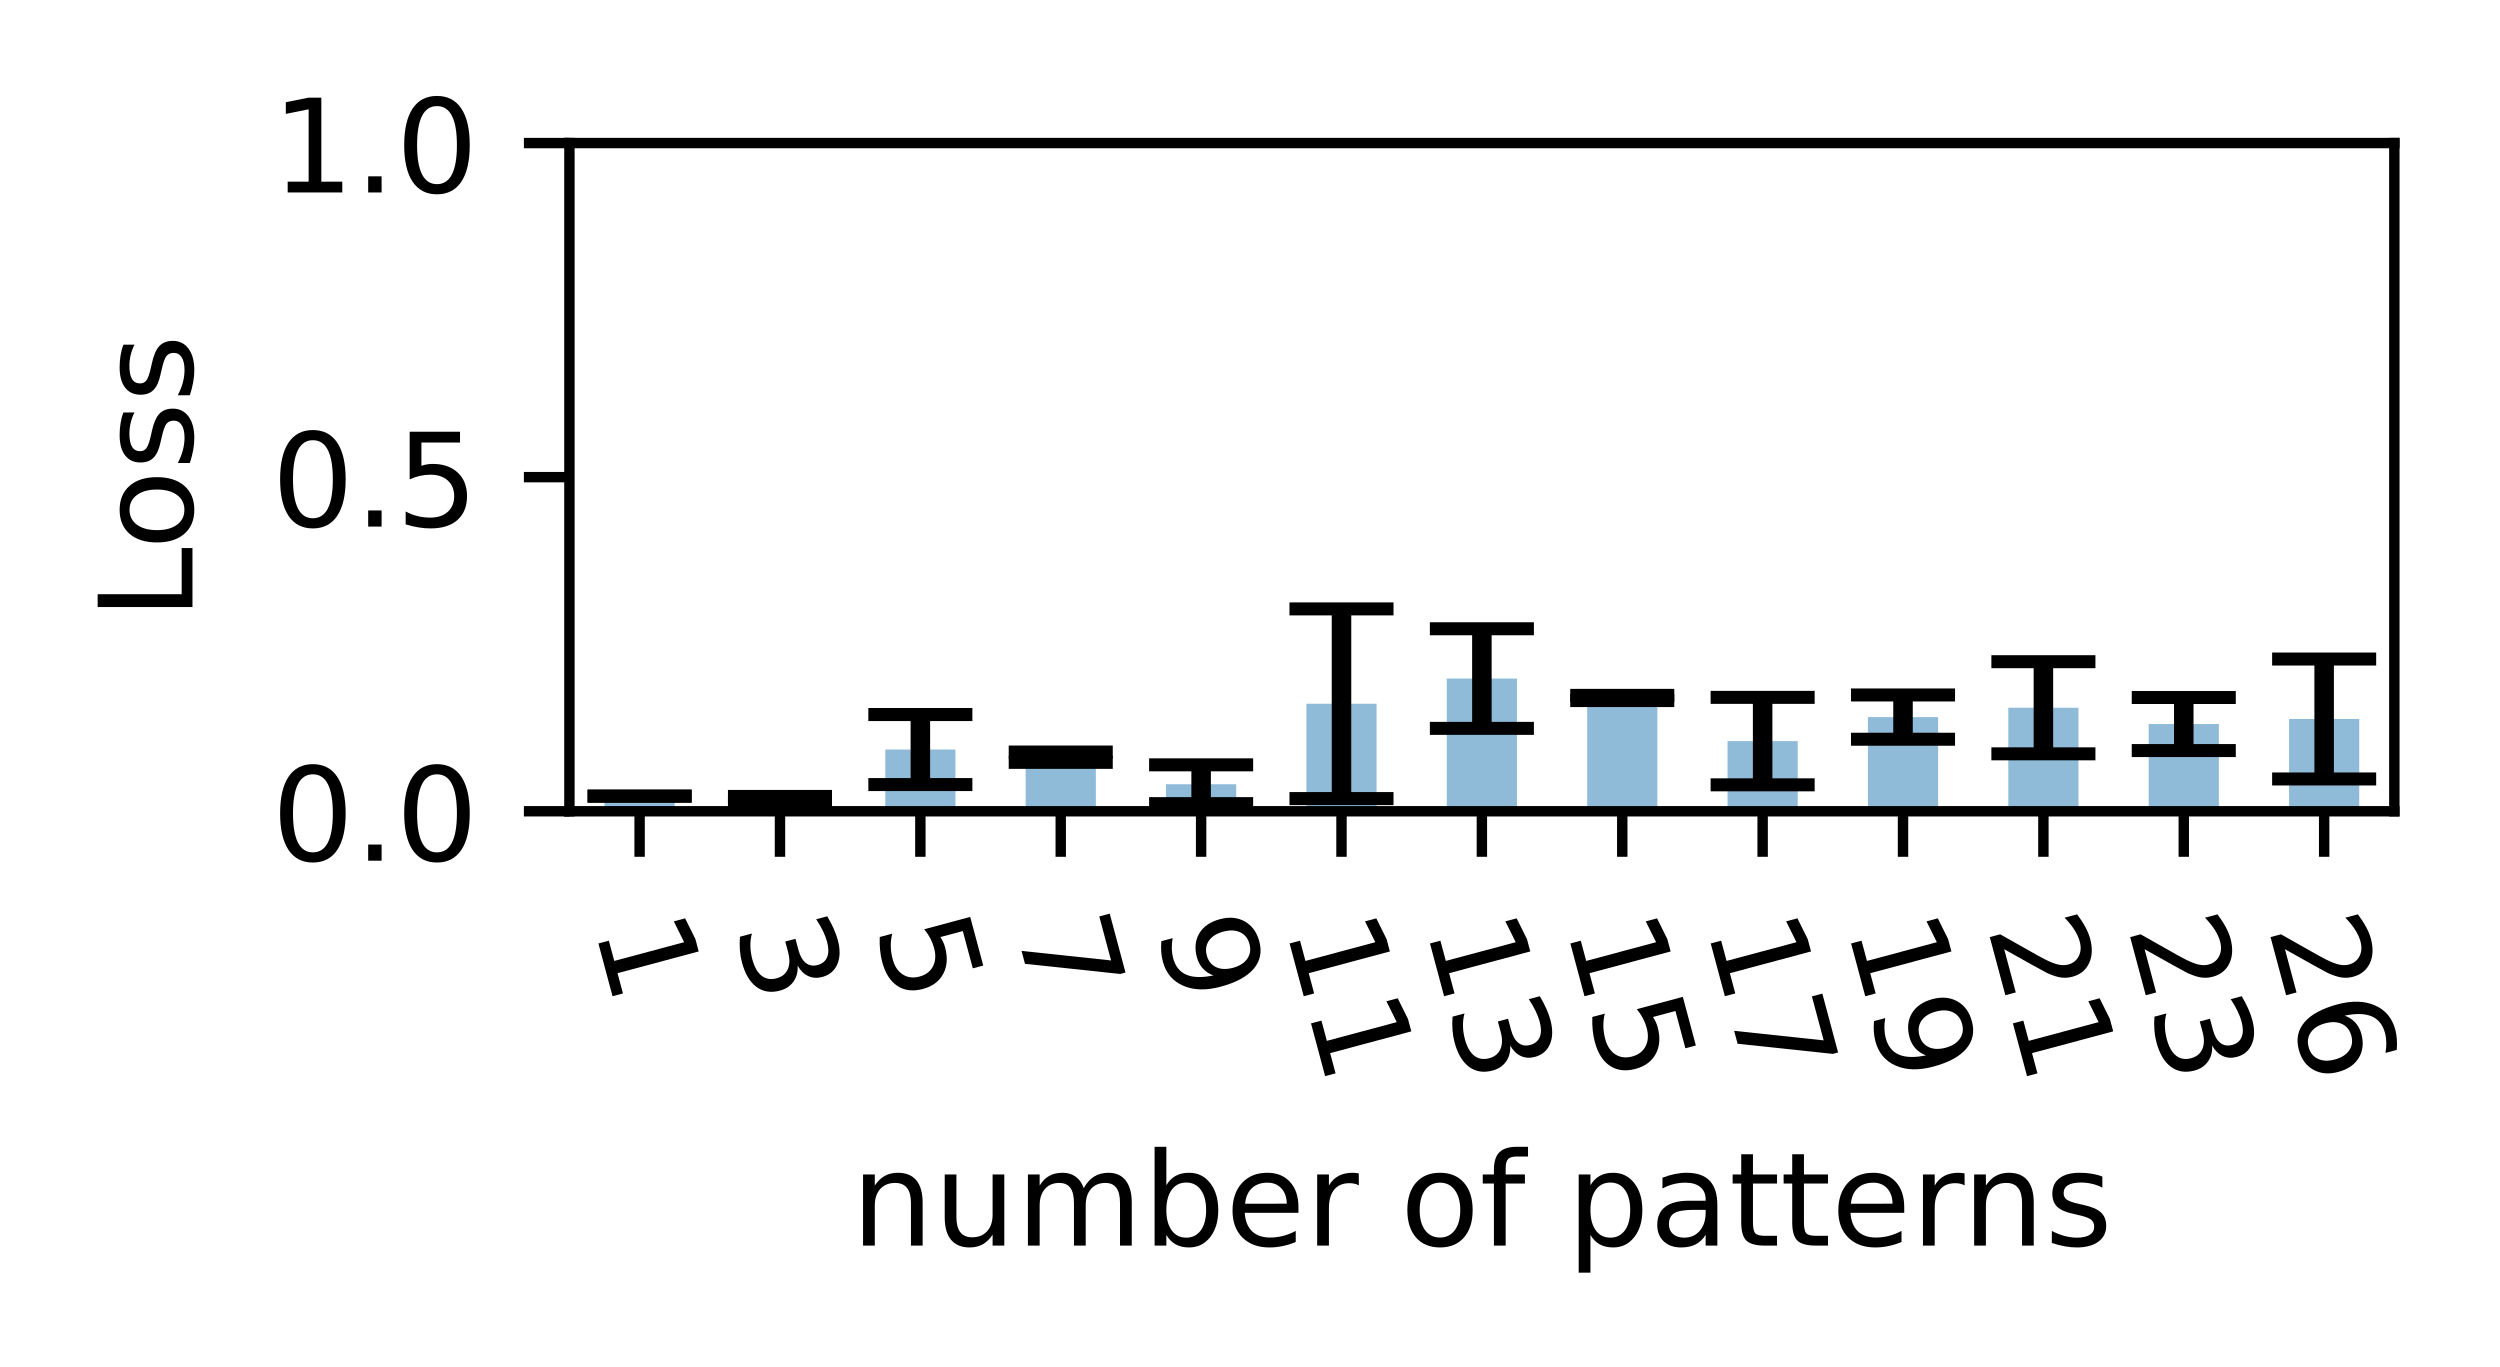
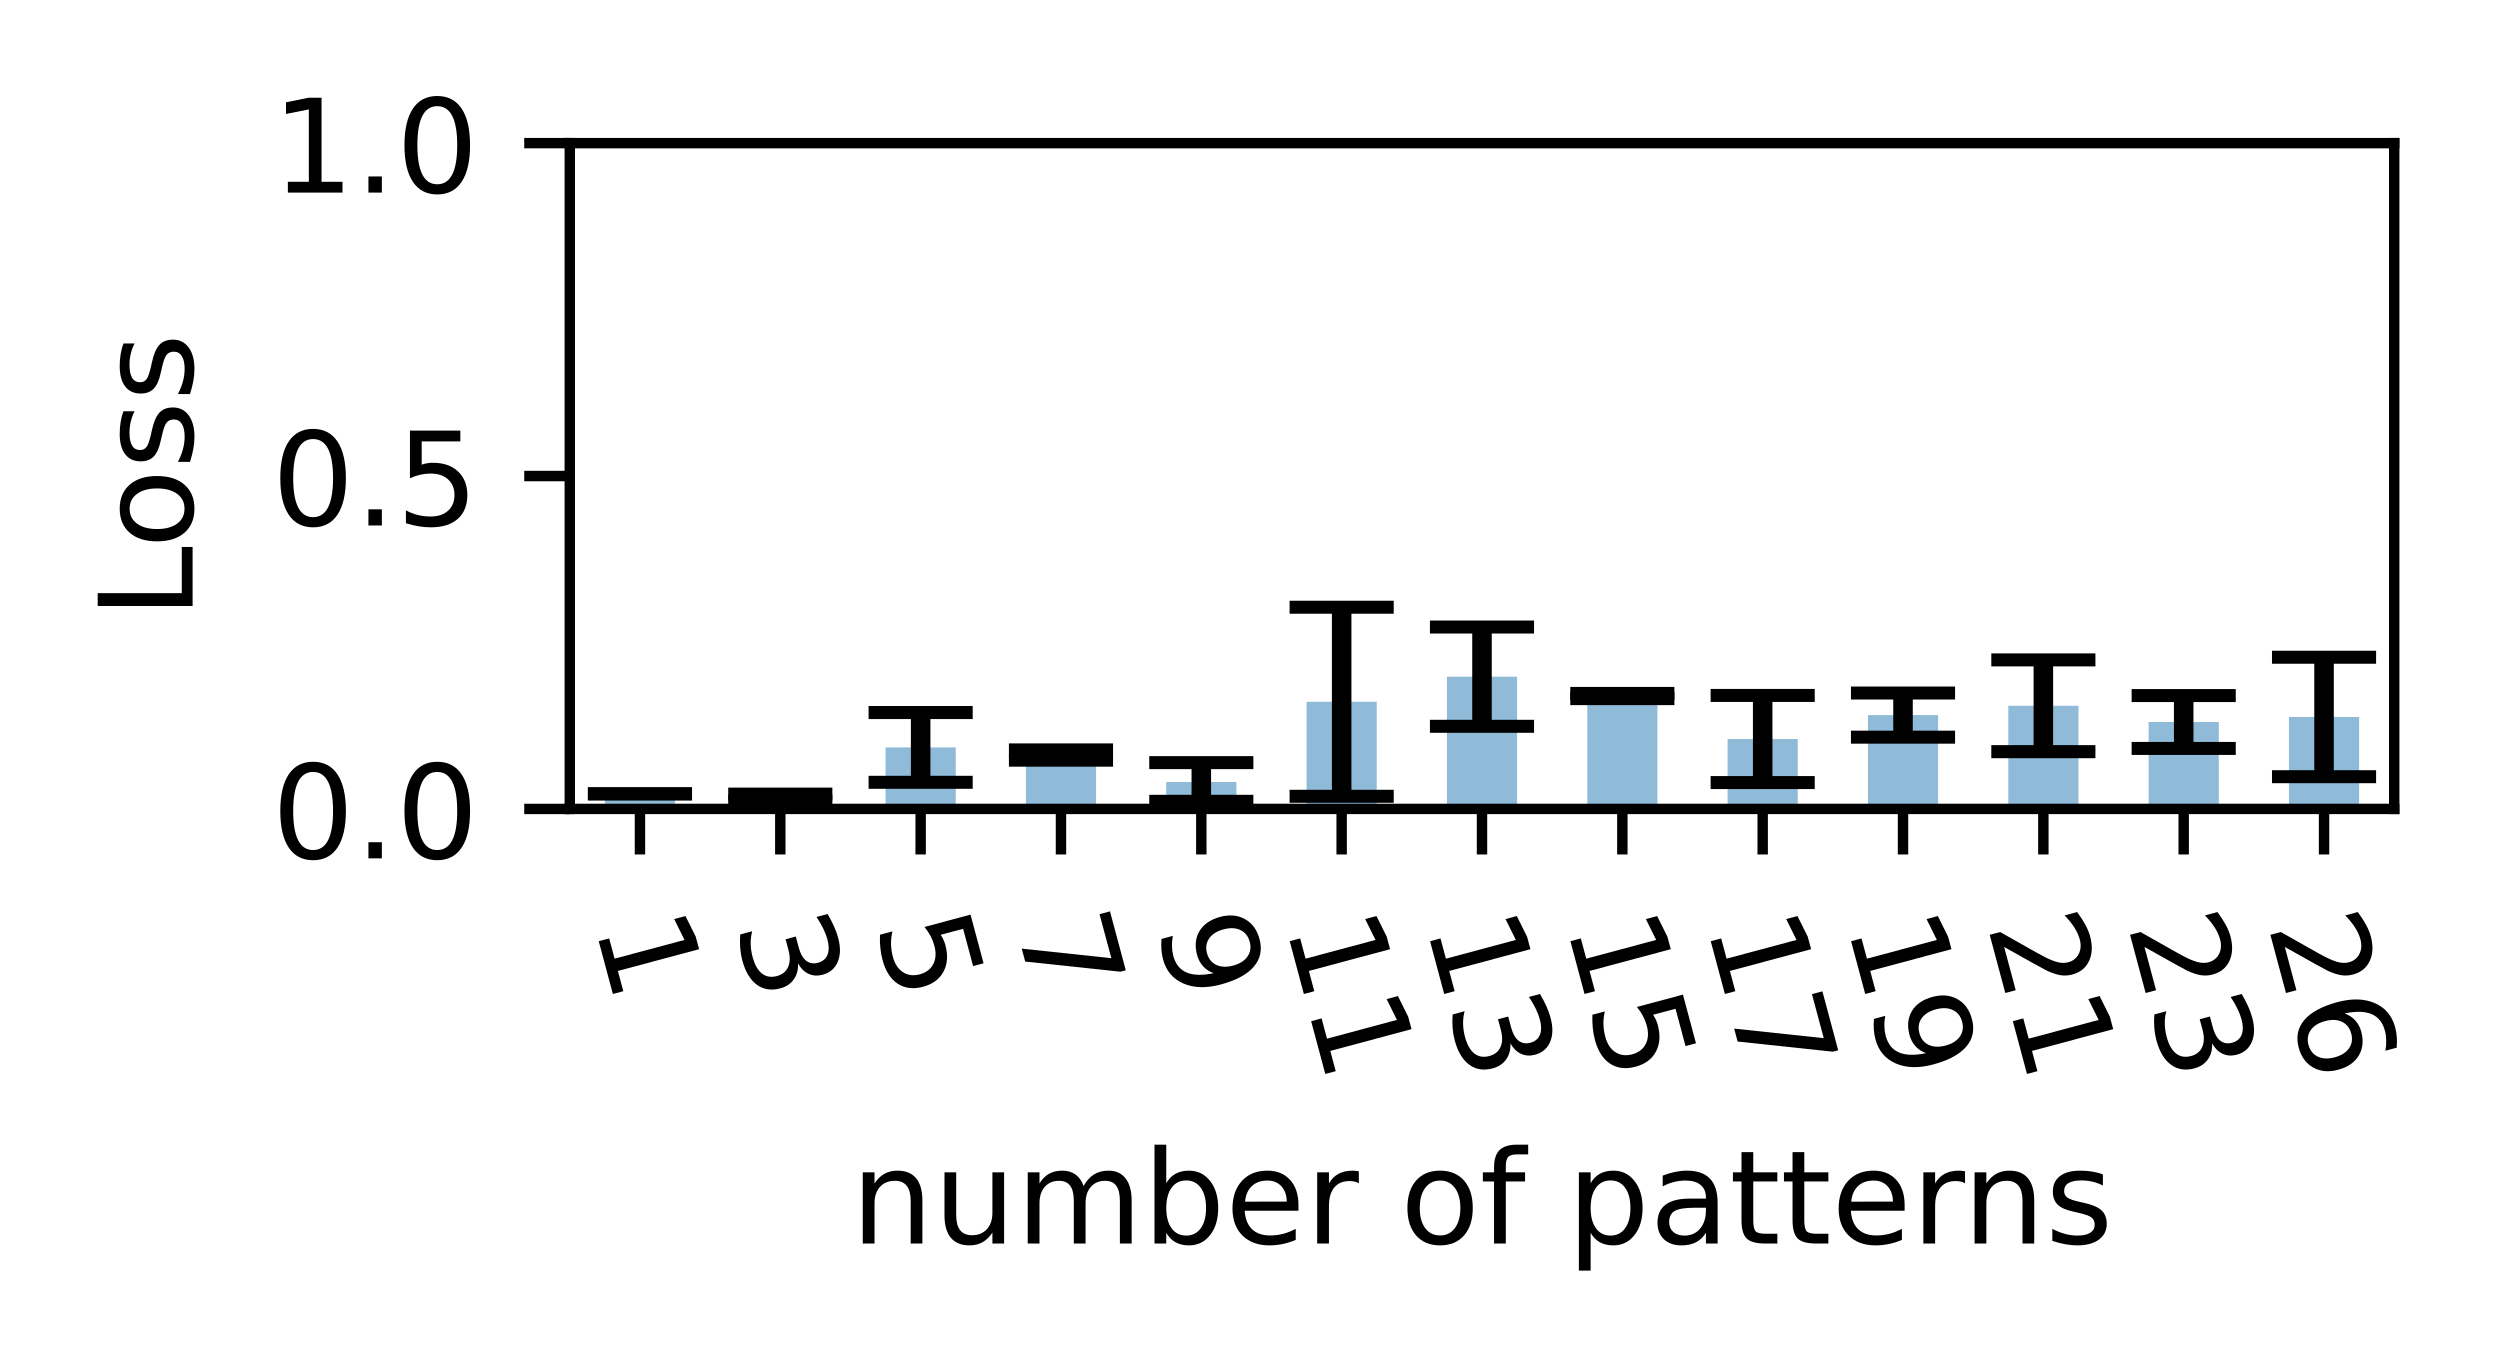
- <svg xmlns="http://www.w3.org/2000/svg" xmlns:xlink="http://www.w3.org/1999/xlink" width="192.22pt" height="105.052pt" viewBox="0 0 192.22 105.052" version="1.1">
+ <svg xmlns="http://www.w3.org/2000/svg" xmlns:xlink="http://www.w3.org/1999/xlink" width="192.094pt" height="104.83pt" viewBox="0 0 192.094 104.83" version="1.1">
  <defs>
    <style type="text/css">*{stroke-linejoin: round; stroke-linecap: butt}</style>
  </defs>
  <g id="figure_1">
    <g id="patch_1">
-       <path d="M 0 105.052  L 192.22 105.052  L 192.22 0  L 0 0  L 0 105.052  z " style="fill: none" />
+       <path d="M 0 104.83  L 192.094 104.83  L 192.094 0  L 0 0  L 0 104.83  z " style="fill: none" />
    </g>
    <g id="axes_1">
      <g id="patch_2">
-         <path d="M 43.781 62.377  L 184.096 62.377  L 184.096 10.999  L 43.781 10.999  L 43.781 62.377  z " style="fill: none" />
+         <path d="M 43.781 62.155  L 183.965 62.155  L 183.965 10.999  L 43.781 10.999  L 43.781 62.155  z " style="fill: none" />
      </g>
      <g id="patch_3">
-         <path d="M 46.48 62.377  L 51.876 62.377  L 51.876 61.214  L 46.48 61.214  z " clip-path="url(#p32cb9b7540)" style="fill: #1f77b4; opacity: 0.5" />
+         <path d="M 46.477 62.155  L 51.869 62.155  L 51.869 60.997  L 46.477 60.997  z " clip-path="url(#p1b00865648)" style="fill: #1f77b4; opacity: 0.5" />
      </g>
      <g id="patch_4">
-         <path d="M 57.273 62.377  L 62.67 62.377  L 62.67 61.5  L 57.273 61.5  z " clip-path="url(#p32cb9b7540)" style="fill: #1f77b4; opacity: 0.5" />
+         <path d="M 57.26 62.155  L 62.652 62.155  L 62.652 61.282  L 57.26 61.282  z " clip-path="url(#p1b00865648)" style="fill: #1f77b4; opacity: 0.5" />
      </g>
      <g id="patch_5">
-         <path d="M 68.067 62.377  L 73.463 62.377  L 73.463 57.631  L 68.067 57.631  z " clip-path="url(#p32cb9b7540)" style="fill: #1f77b4; opacity: 0.5" />
+         <path d="M 68.044 62.155  L 73.436 62.155  L 73.436 57.429  L 68.044 57.429  z " clip-path="url(#p1b00865648)" style="fill: #1f77b4; opacity: 0.5" />
      </g>
      <g id="patch_6">
-         <path d="M 78.86 62.377  L 84.257 62.377  L 84.257 58.22  L 78.86 58.22  z " clip-path="url(#p32cb9b7540)" style="fill: #1f77b4; opacity: 0.5" />
+         <path d="M 78.827 62.155  L 84.219 62.155  L 84.219 58.016  L 78.827 58.016  z " clip-path="url(#p1b00865648)" style="fill: #1f77b4; opacity: 0.5" />
      </g>
      <g id="patch_7">
-         <path d="M 89.653 62.377  L 95.05 62.377  L 95.05 60.299  L 89.653 60.299  z " clip-path="url(#p32cb9b7540)" style="fill: #1f77b4; opacity: 0.5" />
+         <path d="M 89.611 62.155  L 95.002 62.155  L 95.002 60.086  L 89.611 60.086  z " clip-path="url(#p1b00865648)" style="fill: #1f77b4; opacity: 0.5" />
      </g>
      <g id="patch_8">
-         <path d="M 100.447 62.377  L 105.844 62.377  L 105.844 54.109  L 100.447 54.109  z " clip-path="url(#p32cb9b7540)" style="fill: #1f77b4; opacity: 0.5" />
+         <path d="M 100.394 62.155  L 105.786 62.155  L 105.786 53.923  L 100.394 53.923  z " clip-path="url(#p1b00865648)" style="fill: #1f77b4; opacity: 0.5" />
      </g>
      <g id="patch_9">
-         <path d="M 111.24 62.377  L 116.637 62.377  L 116.637 52.173  L 111.24 52.173  z " clip-path="url(#p32cb9b7540)" style="fill: #1f77b4; opacity: 0.5" />
+         <path d="M 111.177 62.155  L 116.569 62.155  L 116.569 51.995  L 111.177 51.995  z " clip-path="url(#p1b00865648)" style="fill: #1f77b4; opacity: 0.5" />
      </g>
      <g id="patch_10">
-         <path d="M 122.034 62.377  L 127.431 62.377  L 127.431 53.667  L 122.034 53.667  z " clip-path="url(#p32cb9b7540)" style="fill: #1f77b4; opacity: 0.5" />
+         <path d="M 121.961 62.155  L 127.352 62.155  L 127.352 53.482  L 121.961 53.482  z " clip-path="url(#p1b00865648)" style="fill: #1f77b4; opacity: 0.5" />
      </g>
      <g id="patch_11">
-         <path d="M 132.827 62.377  L 138.224 62.377  L 138.224 56.983  L 132.827 56.983  z " clip-path="url(#p32cb9b7540)" style="fill: #1f77b4; opacity: 0.5" />
+         <path d="M 132.744 62.155  L 138.136 62.155  L 138.136 56.785  L 132.744 56.785  z " clip-path="url(#p1b00865648)" style="fill: #1f77b4; opacity: 0.5" />
      </g>
      <g id="patch_12">
-         <path d="M 143.621 62.377  L 149.017 62.377  L 149.017 55.138  L 143.621 55.138  z " clip-path="url(#p32cb9b7540)" style="fill: #1f77b4; opacity: 0.5" />
+         <path d="M 143.528 62.155  L 148.919 62.155  L 148.919 54.947  L 143.528 54.947  z " clip-path="url(#p1b00865648)" style="fill: #1f77b4; opacity: 0.5" />
      </g>
      <g id="patch_13">
-         <path d="M 154.414 62.377  L 159.811 62.377  L 159.811 54.418  L 154.414 54.418  z " clip-path="url(#p32cb9b7540)" style="fill: #1f77b4; opacity: 0.5" />
+         <path d="M 154.311 62.155  L 159.703 62.155  L 159.703 54.231  L 154.311 54.231  z " clip-path="url(#p1b00865648)" style="fill: #1f77b4; opacity: 0.5" />
      </g>
      <g id="patch_14">
-         <path d="M 165.208 62.377  L 170.604 62.377  L 170.604 55.67  L 165.208 55.67  z " clip-path="url(#p32cb9b7540)" style="fill: #1f77b4; opacity: 0.5" />
+         <path d="M 165.094 62.155  L 170.486 62.155  L 170.486 55.477  L 165.094 55.477  z " clip-path="url(#p1b00865648)" style="fill: #1f77b4; opacity: 0.5" />
      </g>
      <g id="patch_15">
-         <path d="M 176.001 62.377  L 181.398 62.377  L 181.398 55.281  L 176.001 55.281  z " clip-path="url(#p32cb9b7540)" style="fill: #1f77b4; opacity: 0.5" />
+         <path d="M 175.878 62.155  L 181.269 62.155  L 181.269 55.089  L 175.878 55.089  z " clip-path="url(#p1b00865648)" style="fill: #1f77b4; opacity: 0.5" />
      </g>
      <g id="matplotlib.axis_1">
        <g id="xtick_1">
          <g id="line2d_1">
            <defs>
-               <path id="m247c81ebcf" d="M 0 0  L 0 3.5  " style="stroke: #000000; stroke-width: 0.8" />
+               <path id="m63487a0265" d="M 0 0  L 0 3.5  " style="stroke: #000000; stroke-width: 0.8" />
            </defs>
            <g>
-               <use xlink:href="#m247c81ebcf" x="49.178" y="62.377" style="stroke: #000000; stroke-width: 0.8" />
+               <use xlink:href="#m63487a0265" x="49.173" y="62.155" style="stroke: #000000; stroke-width: 0.8" />
            </g>
          </g>
          <g id="text_1">
-             <g transform="translate(45.68926 71.34379) rotate(-285) scale(0.1 -0.1)">
+             <g transform="translate(45.68422 71.12184) rotate(-285) scale(0.1 -0.1)">
              <defs>
                <path id="DejaVuSans-31" d="M 794 531  L 1825 531  L 1825 4091  L 703 3866  L 703 4441  L 1819 4666  L 2450 4666  L 2450 531  L 3481 531  L 3481 0  L 794 0  L 794 531  z " transform="scale(0.015625)" />
              </defs>
              <use xlink:href="#DejaVuSans-31" />
            </g>
          </g>
        </g>
        <g id="xtick_2">
          <g id="line2d_2">
            <g>
-               <use xlink:href="#m247c81ebcf" x="59.971" y="62.377" style="stroke: #000000; stroke-width: 0.8" />
+               <use xlink:href="#m63487a0265" x="59.956" y="62.155" style="stroke: #000000; stroke-width: 0.8" />
            </g>
          </g>
          <g id="text_2">
-             <g transform="translate(56.48272 71.34379) rotate(-285) scale(0.1 -0.1)">
+             <g transform="translate(56.46761 71.12184) rotate(-285) scale(0.1 -0.1)">
              <defs>
                <path id="DejaVuSans-33" d="M 2597 2516  Q 3050 2419 3304 2112  Q 3559 1806 3559 1356  Q 3559 666 3084 287  Q 2609 -91 1734 -91  Q 1441 -91 1130 -33  Q 819 25 488 141  L 488 750  Q 750 597 1062 519  Q 1375 441 1716 441  Q 2309 441 2620 675  Q 2931 909 2931 1356  Q 2931 1769 2642 2001  Q 2353 2234 1838 2234  L 1294 2234  L 1294 2753  L 1863 2753  Q 2328 2753 2575 2939  Q 2822 3125 2822 3475  Q 2822 3834 2567 4026  Q 2313 4219 1838 4219  Q 1578 4219 1281 4162  Q 984 4106 628 3988  L 628 4550  Q 988 4650 1302 4700  Q 1616 4750 1894 4750  Q 2613 4750 3031 4423  Q 3450 4097 3450 3541  Q 3450 3153 3228 2886  Q 3006 2619 2597 2516  z " transform="scale(0.015625)" />
              </defs>
              <use xlink:href="#DejaVuSans-33" />
            </g>
          </g>
        </g>
        <g id="xtick_3">
          <g id="line2d_3">
            <g>
-               <use xlink:href="#m247c81ebcf" x="70.765" y="62.377" style="stroke: #000000; stroke-width: 0.8" />
+               <use xlink:href="#m63487a0265" x="70.74" y="62.155" style="stroke: #000000; stroke-width: 0.8" />
            </g>
          </g>
          <g id="text_3">
-             <g transform="translate(67.27618 71.34379) rotate(-285) scale(0.1 -0.1)">
+             <g transform="translate(67.25099 71.12184) rotate(-285) scale(0.1 -0.1)">
              <defs>
                <path id="DejaVuSans-35" d="M 691 4666  L 3169 4666  L 3169 4134  L 1269 4134  L 1269 2991  Q 1406 3038 1543 3061  Q 1681 3084 1819 3084  Q 2600 3084 3056 2656  Q 3513 2228 3513 1497  Q 3513 744 3044 326  Q 2575 -91 1722 -91  Q 1428 -91 1123 -41  Q 819 9 494 109  L 494 744  Q 775 591 1075 516  Q 1375 441 1709 441  Q 2250 441 2565 725  Q 2881 1009 2881 1497  Q 2881 1984 2565 2268  Q 2250 2553 1709 2553  Q 1456 2553 1204 2497  Q 953 2441 691 2322  L 691 4666  z " transform="scale(0.015625)" />
              </defs>
              <use xlink:href="#DejaVuSans-35" />
            </g>
          </g>
        </g>
        <g id="xtick_4">
          <g id="line2d_4">
            <g>
-               <use xlink:href="#m247c81ebcf" x="81.558" y="62.377" style="stroke: #000000; stroke-width: 0.8" />
+               <use xlink:href="#m63487a0265" x="81.523" y="62.155" style="stroke: #000000; stroke-width: 0.8" />
            </g>
          </g>
          <g id="text_4">
-             <g transform="translate(78.06964 71.34379) rotate(-285) scale(0.1 -0.1)">
+             <g transform="translate(78.03438 71.12184) rotate(-285) scale(0.1 -0.1)">
              <defs>
                <path id="DejaVuSans-37" d="M 525 4666  L 3525 4666  L 3525 4397  L 1831 0  L 1172 0  L 2766 4134  L 525 4134  L 525 4666  z " transform="scale(0.015625)" />
              </defs>
              <use xlink:href="#DejaVuSans-37" />
            </g>
          </g>
        </g>
        <g id="xtick_5">
          <g id="line2d_5">
            <g>
-               <use xlink:href="#m247c81ebcf" x="92.352" y="62.377" style="stroke: #000000; stroke-width: 0.8" />
+               <use xlink:href="#m63487a0265" x="92.306" y="62.155" style="stroke: #000000; stroke-width: 0.8" />
            </g>
          </g>
          <g id="text_5">
-             <g transform="translate(88.86309 71.34379) rotate(-285) scale(0.1 -0.1)">
+             <g transform="translate(88.81776 71.12184) rotate(-285) scale(0.1 -0.1)">
              <defs>
                <path id="DejaVuSans-39" d="M 703 97  L 703 672  Q 941 559 1184 500  Q 1428 441 1663 441  Q 2288 441 2617 861  Q 2947 1281 2994 2138  Q 2813 1869 2534 1725  Q 2256 1581 1919 1581  Q 1219 1581 811 2004  Q 403 2428 403 3163  Q 403 3881 828 4315  Q 1253 4750 1959 4750  Q 2769 4750 3195 4129  Q 3622 3509 3622 2328  Q 3622 1225 3098 567  Q 2575 -91 1691 -91  Q 1453 -91 1209 -44  Q 966 3 703 97  z M 1959 2075  Q 2384 2075 2632 2365  Q 2881 2656 2881 3163  Q 2881 3666 2632 3958  Q 2384 4250 1959 4250  Q 1534 4250 1286 3958  Q 1038 3666 1038 3163  Q 1038 2656 1286 2365  Q 1534 2075 1959 2075  z " transform="scale(0.015625)" />
              </defs>
              <use xlink:href="#DejaVuSans-39" />
            </g>
          </g>
        </g>
        <g id="xtick_6">
          <g id="line2d_6">
            <g>
-               <use xlink:href="#m247c81ebcf" x="103.145" y="62.377" style="stroke: #000000; stroke-width: 0.8" />
+               <use xlink:href="#m63487a0265" x="103.09" y="62.155" style="stroke: #000000; stroke-width: 0.8" />
            </g>
          </g>
          <g id="text_6">
-             <g transform="translate(98.83318 71.34379) rotate(-285) scale(0.1 -0.1)">
+             <g transform="translate(98.77778 71.12184) rotate(-285) scale(0.1 -0.1)">
              <use xlink:href="#DejaVuSans-31" />
              <use xlink:href="#DejaVuSans-31" transform="translate(63.62305 0)" />
            </g>
          </g>
        </g>
        <g id="xtick_7">
          <g id="line2d_7">
            <g>
-               <use xlink:href="#m247c81ebcf" x="113.939" y="62.377" style="stroke: #000000; stroke-width: 0.8" />
+               <use xlink:href="#m63487a0265" x="113.873" y="62.155" style="stroke: #000000; stroke-width: 0.8" />
            </g>
          </g>
          <g id="text_7">
-             <g transform="translate(109.6266 71.34379) rotate(-285) scale(0.1 -0.1)">
+             <g transform="translate(109.5612 71.12184) rotate(-285) scale(0.1 -0.1)">
              <use xlink:href="#DejaVuSans-31" />
              <use xlink:href="#DejaVuSans-33" transform="translate(63.62305 0)" />
            </g>
          </g>
        </g>
        <g id="xtick_8">
          <g id="line2d_8">
            <g>
-               <use xlink:href="#m247c81ebcf" x="124.732" y="62.377" style="stroke: #000000; stroke-width: 0.8" />
+               <use xlink:href="#m63487a0265" x="124.657" y="62.155" style="stroke: #000000; stroke-width: 0.8" />
            </g>
          </g>
          <g id="text_8">
-             <g transform="translate(120.4201 71.34379) rotate(-285) scale(0.1 -0.1)">
+             <g transform="translate(120.3445 71.12184) rotate(-285) scale(0.1 -0.1)">
              <use xlink:href="#DejaVuSans-31" />
              <use xlink:href="#DejaVuSans-35" transform="translate(63.62305 0)" />
            </g>
          </g>
        </g>
        <g id="xtick_9">
          <g id="line2d_9">
            <g>
-               <use xlink:href="#m247c81ebcf" x="135.526" y="62.377" style="stroke: #000000; stroke-width: 0.8" />
+               <use xlink:href="#m63487a0265" x="135.44" y="62.155" style="stroke: #000000; stroke-width: 0.8" />
            </g>
          </g>
          <g id="text_9">
-             <g transform="translate(131.2136 71.34379) rotate(-285) scale(0.1 -0.1)">
+             <g transform="translate(131.1279 71.12184) rotate(-285) scale(0.1 -0.1)">
              <use xlink:href="#DejaVuSans-31" />
              <use xlink:href="#DejaVuSans-37" transform="translate(63.62305 0)" />
            </g>
          </g>
        </g>
        <g id="xtick_10">
          <g id="line2d_10">
            <g>
-               <use xlink:href="#m247c81ebcf" x="146.319" y="62.377" style="stroke: #000000; stroke-width: 0.8" />
+               <use xlink:href="#m63487a0265" x="146.223" y="62.155" style="stroke: #000000; stroke-width: 0.8" />
            </g>
          </g>
          <g id="text_10">
-             <g transform="translate(142.007 71.34379) rotate(-285) scale(0.1 -0.1)">
+             <g transform="translate(141.9113 71.12184) rotate(-285) scale(0.1 -0.1)">
              <use xlink:href="#DejaVuSans-31" />
              <use xlink:href="#DejaVuSans-39" transform="translate(63.62305 0)" />
            </g>
          </g>
        </g>
        <g id="xtick_11">
          <g id="line2d_11">
            <g>
-               <use xlink:href="#m247c81ebcf" x="157.113" y="62.377" style="stroke: #000000; stroke-width: 0.8" />
+               <use xlink:href="#m63487a0265" x="157.007" y="62.155" style="stroke: #000000; stroke-width: 0.8" />
            </g>
          </g>
          <g id="text_11">
-             <g transform="translate(152.8005 71.34379) rotate(-285) scale(0.1 -0.1)">
+             <g transform="translate(152.6947 71.12184) rotate(-285) scale(0.1 -0.1)">
              <defs>
                <path id="DejaVuSans-32" d="M 1228 531  L 3431 531  L 3431 0  L 469 0  L 469 531  Q 828 903 1448 1529  Q 2069 2156 2228 2338  Q 2531 2678 2651 2914  Q 2772 3150 2772 3378  Q 2772 3750 2511 3984  Q 2250 4219 1831 4219  Q 1534 4219 1204 4116  Q 875 4013 500 3803  L 500 4441  Q 881 4594 1212 4672  Q 1544 4750 1819 4750  Q 2544 4750 2975 4387  Q 3406 4025 3406 3419  Q 3406 3131 3298 2873  Q 3191 2616 2906 2266  Q 2828 2175 2409 1742  Q 1991 1309 1228 531  z " transform="scale(0.015625)" />
              </defs>
              <use xlink:href="#DejaVuSans-32" />
              <use xlink:href="#DejaVuSans-31" transform="translate(63.62305 0)" />
            </g>
          </g>
        </g>
        <g id="xtick_12">
          <g id="line2d_12">
            <g>
-               <use xlink:href="#m247c81ebcf" x="167.906" y="62.377" style="stroke: #000000; stroke-width: 0.8" />
+               <use xlink:href="#m63487a0265" x="167.79" y="62.155" style="stroke: #000000; stroke-width: 0.8" />
            </g>
          </g>
          <g id="text_12">
-             <g transform="translate(163.5939 71.34379) rotate(-285) scale(0.1 -0.1)">
+             <g transform="translate(163.4781 71.12184) rotate(-285) scale(0.1 -0.1)">
              <use xlink:href="#DejaVuSans-32" />
              <use xlink:href="#DejaVuSans-33" transform="translate(63.62305 0)" />
            </g>
          </g>
        </g>
        <g id="xtick_13">
          <g id="line2d_13">
            <g>
-               <use xlink:href="#m247c81ebcf" x="178.699" y="62.377" style="stroke: #000000; stroke-width: 0.8" />
+               <use xlink:href="#m63487a0265" x="178.574" y="62.155" style="stroke: #000000; stroke-width: 0.8" />
            </g>
          </g>
          <g id="text_13">
-             <g transform="translate(174.3874 71.34379) rotate(-285) scale(0.1 -0.1)">
+             <g transform="translate(174.2615 71.12184) rotate(-285) scale(0.1 -0.1)">
              <defs>
                <path id="DejaVuSans-36" d="M 2113 2584  Q 1688 2584 1439 2293  Q 1191 2003 1191 1497  Q 1191 994 1439 701  Q 1688 409 2113 409  Q 2538 409 2786 701  Q 3034 994 3034 1497  Q 3034 2003 2786 2293  Q 2538 2584 2113 2584  z M 3366 4563  L 3366 3988  Q 3128 4100 2886 4159  Q 2644 4219 2406 4219  Q 1781 4219 1451 3797  Q 1122 3375 1075 2522  Q 1259 2794 1537 2939  Q 1816 3084 2150 3084  Q 2853 3084 3261 2657  Q 3669 2231 3669 1497  Q 3669 778 3244 343  Q 2819 -91 2113 -91  Q 1303 -91 875 529  Q 447 1150 447 2328  Q 447 3434 972 4092  Q 1497 4750 2381 4750  Q 2619 4750 2861 4703  Q 3103 4656 3366 4563  z " transform="scale(0.015625)" />
              </defs>
              <use xlink:href="#DejaVuSans-32" />
              <use xlink:href="#DejaVuSans-36" transform="translate(63.62305 0)" />
            </g>
          </g>
        </g>
        <g id="text_14">
-           <g transform="translate(65.45045 95.7719) scale(0.1 -0.1)">
+           <g transform="translate(65.38497 95.54994) scale(0.1 -0.1)">
            <defs>
              <path id="DejaVuSans-6e" d="M 3513 2113  L 3513 0  L 2938 0  L 2938 2094  Q 2938 2591 2744 2837  Q 2550 3084 2163 3084  Q 1697 3084 1428 2787  Q 1159 2491 1159 1978  L 1159 0  L 581 0  L 581 3500  L 1159 3500  L 1159 2956  Q 1366 3272 1645 3428  Q 1925 3584 2291 3584  Q 2894 3584 3203 3211  Q 3513 2838 3513 2113  z " transform="scale(0.015625)" />
              <path id="DejaVuSans-75" d="M 544 1381  L 544 3500  L 1119 3500  L 1119 1403  Q 1119 906 1312 657  Q 1506 409 1894 409  Q 2359 409 2629 706  Q 2900 1003 2900 1516  L 2900 3500  L 3475 3500  L 3475 0  L 2900 0  L 2900 538  Q 2691 219 2414 64  Q 2138 -91 1772 -91  Q 1169 -91 856 284  Q 544 659 544 1381  z M 1991 3584  L 1991 3584  z " transform="scale(0.015625)" />
              <path id="DejaVuSans-6d" d="M 3328 2828  Q 3544 3216 3844 3400  Q 4144 3584 4550 3584  Q 5097 3584 5394 3201  Q 5691 2819 5691 2113  L 5691 0  L 5113 0  L 5113 2094  Q 5113 2597 4934 2840  Q 4756 3084 4391 3084  Q 3944 3084 3684 2787  Q 3425 2491 3425 1978  L 3425 0  L 2847 0  L 2847 2094  Q 2847 2600 2669 2842  Q 2491 3084 2119 3084  Q 1678 3084 1418 2786  Q 1159 2488 1159 1978  L 1159 0  L 581 0  L 581 3500  L 1159 3500  L 1159 2956  Q 1356 3278 1631 3431  Q 1906 3584 2284 3584  Q 2666 3584 2933 3390  Q 3200 3197 3328 2828  z " transform="scale(0.015625)" />
              <path id="DejaVuSans-62" d="M 3116 1747  Q 3116 2381 2855 2742  Q 2594 3103 2138 3103  Q 1681 3103 1420 2742  Q 1159 2381 1159 1747  Q 1159 1113 1420 752  Q 1681 391 2138 391  Q 2594 391 2855 752  Q 3116 1113 3116 1747  z M 1159 2969  Q 1341 3281 1617 3432  Q 1894 3584 2278 3584  Q 2916 3584 3314 3078  Q 3713 2572 3713 1747  Q 3713 922 3314 415  Q 2916 -91 2278 -91  Q 1894 -91 1617 61  Q 1341 213 1159 525  L 1159 0  L 581 0  L 581 4863  L 1159 4863  L 1159 2969  z " transform="scale(0.015625)" />
              <path id="DejaVuSans-65" d="M 3597 1894  L 3597 1613  L 953 1613  Q 991 1019 1311 708  Q 1631 397 2203 397  Q 2534 397 2845 478  Q 3156 559 3463 722  L 3463 178  Q 3153 47 2828 -22  Q 2503 -91 2169 -91  Q 1331 -91 842 396  Q 353 884 353 1716  Q 353 2575 817 3079  Q 1281 3584 2069 3584  Q 2775 3584 3186 3129  Q 3597 2675 3597 1894  z M 3022 2063  Q 3016 2534 2758 2815  Q 2500 3097 2075 3097  Q 1594 3097 1305 2825  Q 1016 2553 972 2059  L 3022 2063  z " transform="scale(0.015625)" />
              <path id="DejaVuSans-72" d="M 2631 2963  Q 2534 3019 2420 3045  Q 2306 3072 2169 3072  Q 1681 3072 1420 2755  Q 1159 2438 1159 1844  L 1159 0  L 581 0  L 581 3500  L 1159 3500  L 1159 2956  Q 1341 3275 1631 3429  Q 1922 3584 2338 3584  Q 2397 3584 2469 3576  Q 2541 3569 2628 3553  L 2631 2963  z " transform="scale(0.015625)" />
              <path id="DejaVuSans-20" transform="scale(0.015625)" />
              <path id="DejaVuSans-6f" d="M 1959 3097  Q 1497 3097 1228 2736  Q 959 2375 959 1747  Q 959 1119 1226 758  Q 1494 397 1959 397  Q 2419 397 2687 759  Q 2956 1122 2956 1747  Q 2956 2369 2687 2733  Q 2419 3097 1959 3097  z M 1959 3584  Q 2709 3584 3137 3096  Q 3566 2609 3566 1747  Q 3566 888 3137 398  Q 2709 -91 1959 -91  Q 1206 -91 779 398  Q 353 888 353 1747  Q 353 2609 779 3096  Q 1206 3584 1959 3584  z " transform="scale(0.015625)" />
              <path id="DejaVuSans-66" d="M 2375 4863  L 2375 4384  L 1825 4384  Q 1516 4384 1395 4259  Q 1275 4134 1275 3809  L 1275 3500  L 2222 3500  L 2222 3053  L 1275 3053  L 1275 0  L 697 0  L 697 3053  L 147 3053  L 147 3500  L 697 3500  L 697 3744  Q 697 4328 969 4595  Q 1241 4863 1831 4863  L 2375 4863  z " transform="scale(0.015625)" />
              <path id="DejaVuSans-70" d="M 1159 525  L 1159 -1331  L 581 -1331  L 581 3500  L 1159 3500  L 1159 2969  Q 1341 3281 1617 3432  Q 1894 3584 2278 3584  Q 2916 3584 3314 3078  Q 3713 2572 3713 1747  Q 3713 922 3314 415  Q 2916 -91 2278 -91  Q 1894 -91 1617 61  Q 1341 213 1159 525  z M 3116 1747  Q 3116 2381 2855 2742  Q 2594 3103 2138 3103  Q 1681 3103 1420 2742  Q 1159 2381 1159 1747  Q 1159 1113 1420 752  Q 1681 391 2138 391  Q 2594 391 2855 752  Q 3116 1113 3116 1747  z " transform="scale(0.015625)" />
              <path id="DejaVuSans-61" d="M 2194 1759  Q 1497 1759 1228 1600  Q 959 1441 959 1056  Q 959 750 1161 570  Q 1363 391 1709 391  Q 2188 391 2477 730  Q 2766 1069 2766 1631  L 2766 1759  L 2194 1759  z M 3341 1997  L 3341 0  L 2766 0  L 2766 531  Q 2569 213 2275 61  Q 1981 -91 1556 -91  Q 1019 -91 701 211  Q 384 513 384 1019  Q 384 1609 779 1909  Q 1175 2209 1959 2209  L 2766 2209  L 2766 2266  Q 2766 2663 2505 2880  Q 2244 3097 1772 3097  Q 1472 3097 1187 3025  Q 903 2953 641 2809  L 641 3341  Q 956 3463 1253 3523  Q 1550 3584 1831 3584  Q 2591 3584 2966 3190  Q 3341 2797 3341 1997  z " transform="scale(0.015625)" />
              <path id="DejaVuSans-74" d="M 1172 4494  L 1172 3500  L 2356 3500  L 2356 3053  L 1172 3053  L 1172 1153  Q 1172 725 1289 603  Q 1406 481 1766 481  L 2356 481  L 2356 0  L 1766 0  Q 1100 0 847 248  Q 594 497 594 1153  L 594 3053  L 172 3053  L 172 3500  L 594 3500  L 594 4494  L 1172 4494  z " transform="scale(0.015625)" />
              <path id="DejaVuSans-73" d="M 2834 3397  L 2834 2853  Q 2591 2978 2328 3040  Q 2066 3103 1784 3103  Q 1356 3103 1142 2972  Q 928 2841 928 2578  Q 928 2378 1081 2264  Q 1234 2150 1697 2047  L 1894 2003  Q 2506 1872 2764 1633  Q 3022 1394 3022 966  Q 3022 478 2636 193  Q 2250 -91 1575 -91  Q 1294 -91 989 -36  Q 684 19 347 128  L 347 722  Q 666 556 975 473  Q 1284 391 1588 391  Q 1994 391 2212 530  Q 2431 669 2431 922  Q 2431 1156 2273 1281  Q 2116 1406 1581 1522  L 1381 1569  Q 847 1681 609 1914  Q 372 2147 372 2553  Q 372 3047 722 3315  Q 1072 3584 1716 3584  Q 2034 3584 2315 3537  Q 2597 3491 2834 3397  z " transform="scale(0.015625)" />
            </defs>
            <use xlink:href="#DejaVuSans-6e" />
            <use xlink:href="#DejaVuSans-75" transform="translate(63.37891 0)" />
            <use xlink:href="#DejaVuSans-6d" transform="translate(126.7578 0)" />
            <use xlink:href="#DejaVuSans-62" transform="translate(224.1699 0)" />
            <use xlink:href="#DejaVuSans-65" transform="translate(287.6465 0)" />
            <use xlink:href="#DejaVuSans-72" transform="translate(349.1699 0)" />
            <use xlink:href="#DejaVuSans-20" transform="translate(390.2832 0)" />
            <use xlink:href="#DejaVuSans-6f" transform="translate(422.0703 0)" />
            <use xlink:href="#DejaVuSans-66" transform="translate(483.252 0)" />
            <use xlink:href="#DejaVuSans-20" transform="translate(518.457 0)" />
            <use xlink:href="#DejaVuSans-70" transform="translate(550.2441 0)" />
            <use xlink:href="#DejaVuSans-61" transform="translate(613.7207 0)" />
            <use xlink:href="#DejaVuSans-74" transform="translate(675 0)" />
            <use xlink:href="#DejaVuSans-74" transform="translate(714.209 0)" />
            <use xlink:href="#DejaVuSans-65" transform="translate(753.418 0)" />
            <use xlink:href="#DejaVuSans-72" transform="translate(814.9414 0)" />
            <use xlink:href="#DejaVuSans-6e" transform="translate(854.3047 0)" />
            <use xlink:href="#DejaVuSans-73" transform="translate(917.6836 0)" />
          </g>
        </g>
      </g>
      <g id="matplotlib.axis_2">
        <g id="ytick_1">
          <g id="line2d_14">
            <defs>
-               <path id="me9b07ce4b2" d="M 0 0  L -3.5 0  " style="stroke: #000000; stroke-width: 0.8" />
+               <path id="m53119ecfde" d="M 0 0  L -3.5 0  " style="stroke: #000000; stroke-width: 0.8" />
            </defs>
            <g>
-               <use xlink:href="#me9b07ce4b2" x="43.781" y="62.377" style="stroke: #000000; stroke-width: 0.8" />
+               <use xlink:href="#m53119ecfde" x="43.781" y="62.155" style="stroke: #000000; stroke-width: 0.8" />
            </g>
          </g>
          <g id="text_15">
-             <g transform="translate(20.87813 66.17639) scale(0.1 -0.1)">
+             <g transform="translate(20.87813 65.95444) scale(0.1 -0.1)">
              <defs>
                <path id="DejaVuSans-30" d="M 2034 4250  Q 1547 4250 1301 3770  Q 1056 3291 1056 2328  Q 1056 1369 1301 889  Q 1547 409 2034 409  Q 2525 409 2770 889  Q 3016 1369 3016 2328  Q 3016 3291 2770 3770  Q 2525 4250 2034 4250  z M 2034 4750  Q 2819 4750 3233 4129  Q 3647 3509 3647 2328  Q 3647 1150 3233 529  Q 2819 -91 2034 -91  Q 1250 -91 836 529  Q 422 1150 422 2328  Q 422 3509 836 4129  Q 1250 4750 2034 4750  z " transform="scale(0.015625)" />
                <path id="DejaVuSans-2e" d="M 684 794  L 1344 794  L 1344 0  L 684 0  L 684 794  z " transform="scale(0.015625)" />
              </defs>
              <use xlink:href="#DejaVuSans-30" />
              <use xlink:href="#DejaVuSans-2e" transform="translate(63.62305 0)" />
              <use xlink:href="#DejaVuSans-30" transform="translate(95.41016 0)" />
            </g>
          </g>
        </g>
        <g id="ytick_2">
          <g id="line2d_15">
            <g>
-               <use xlink:href="#me9b07ce4b2" x="43.781" y="36.688" style="stroke: #000000; stroke-width: 0.8" />
+               <use xlink:href="#m53119ecfde" x="43.781" y="36.577" style="stroke: #000000; stroke-width: 0.8" />
            </g>
          </g>
          <g id="text_16">
-             <g transform="translate(20.87813 40.48741) scale(0.1 -0.1)">
+             <g transform="translate(20.87813 40.37644) scale(0.1 -0.1)">
              <use xlink:href="#DejaVuSans-30" />
              <use xlink:href="#DejaVuSans-2e" transform="translate(63.62305 0)" />
              <use xlink:href="#DejaVuSans-35" transform="translate(95.41016 0)" />
            </g>
          </g>
        </g>
        <g id="ytick_3">
          <g id="line2d_16">
            <g>
-               <use xlink:href="#me9b07ce4b2" x="43.781" y="10.999" style="stroke: #000000; stroke-width: 0.8" />
+               <use xlink:href="#m53119ecfde" x="43.781" y="10.999" style="stroke: #000000; stroke-width: 0.8" />
            </g>
          </g>
          <g id="text_17">
            <g transform="translate(20.87813 14.79844) scale(0.1 -0.1)">
              <use xlink:href="#DejaVuSans-31" />
              <use xlink:href="#DejaVuSans-2e" transform="translate(63.62305 0)" />
              <use xlink:href="#DejaVuSans-30" transform="translate(95.41016 0)" />
            </g>
          </g>
        </g>
        <g id="text_18">
-           <g transform="translate(14.79844 47.65538) rotate(-90) scale(0.1 -0.1)">
+           <g transform="translate(14.79844 47.54441) rotate(-90) scale(0.1 -0.1)">
            <defs>
              <path id="DejaVuSans-4c" d="M 628 4666  L 1259 4666  L 1259 531  L 3531 531  L 3531 0  L 628 0  L 628 4666  z " transform="scale(0.015625)" />
            </defs>
            <use xlink:href="#DejaVuSans-4c" />
            <use xlink:href="#DejaVuSans-6f" transform="translate(53.96289 0)" />
            <use xlink:href="#DejaVuSans-73" transform="translate(115.1445 0)" />
            <use xlink:href="#DejaVuSans-73" transform="translate(167.2441 0)" />
          </g>
        </g>
      </g>
      <g id="LineCollection_1">
-         <path d="M 49.178 61.22  L 49.178 61.208  " clip-path="url(#p32cb9b7540)" style="fill: none; stroke: #000000; stroke-width: 1.5" />
-         <path d="M 59.971 61.765  L 59.971 61.235  " clip-path="url(#p32cb9b7540)" style="fill: none; stroke: #000000; stroke-width: 1.5" />
-         <path d="M 70.765 60.322  L 70.765 54.939  " clip-path="url(#p32cb9b7540)" style="fill: none; stroke: #000000; stroke-width: 1.5" />
-         <path d="M 81.558 58.617  L 81.558 57.824  " clip-path="url(#p32cb9b7540)" style="fill: none; stroke: #000000; stroke-width: 1.5" />
-         <path d="M 92.352 61.792  L 92.352 58.805  " clip-path="url(#p32cb9b7540)" style="fill: none; stroke: #000000; stroke-width: 1.5" />
-         <path d="M 103.145 61.403  L 103.145 46.815  " clip-path="url(#p32cb9b7540)" style="fill: none; stroke: #000000; stroke-width: 1.5" />
-         <path d="M 113.939 56.002  L 113.939 48.343  " clip-path="url(#p32cb9b7540)" style="fill: none; stroke: #000000; stroke-width: 1.5" />
-         <path d="M 124.732 53.867  L 124.732 53.467  " clip-path="url(#p32cb9b7540)" style="fill: none; stroke: #000000; stroke-width: 1.5" />
-         <path d="M 135.526 60.345  L 135.526 53.621  " clip-path="url(#p32cb9b7540)" style="fill: none; stroke: #000000; stroke-width: 1.5" />
-         <path d="M 146.319 56.84  L 146.319 53.435  " clip-path="url(#p32cb9b7540)" style="fill: none; stroke: #000000; stroke-width: 1.5" />
-         <path d="M 157.113 57.959  L 157.113 50.878  " clip-path="url(#p32cb9b7540)" style="fill: none; stroke: #000000; stroke-width: 1.5" />
-         <path d="M 167.906 57.711  L 167.906 53.629  " clip-path="url(#p32cb9b7540)" style="fill: none; stroke: #000000; stroke-width: 1.5" />
-         <path d="M 178.699 59.891  L 178.699 50.671  " clip-path="url(#p32cb9b7540)" style="fill: none; stroke: #000000; stroke-width: 1.5" />
+         <path d="M 49.173 61.003  L 49.173 60.991  " clip-path="url(#p1b00865648)" style="fill: none; stroke: #000000; stroke-width: 1.5" />
+         <path d="M 59.956 61.546  L 59.956 61.018  " clip-path="url(#p1b00865648)" style="fill: none; stroke: #000000; stroke-width: 1.5" />
+         <path d="M 70.74 60.109  L 70.74 54.749  " clip-path="url(#p1b00865648)" style="fill: none; stroke: #000000; stroke-width: 1.5" />
+         <path d="M 81.523 58.411  L 81.523 57.622  " clip-path="url(#p1b00865648)" style="fill: none; stroke: #000000; stroke-width: 1.5" />
+         <path d="M 92.306 61.573  L 92.306 58.599  " clip-path="url(#p1b00865648)" style="fill: none; stroke: #000000; stroke-width: 1.5" />
+         <path d="M 103.09 61.185  L 103.09 46.66  " clip-path="url(#p1b00865648)" style="fill: none; stroke: #000000; stroke-width: 1.5" />
+         <path d="M 113.873 55.808  L 113.873 48.181  " clip-path="url(#p1b00865648)" style="fill: none; stroke: #000000; stroke-width: 1.5" />
+         <path d="M 124.657 53.681  L 124.657 53.284  " clip-path="url(#p1b00865648)" style="fill: none; stroke: #000000; stroke-width: 1.5" />
+         <path d="M 135.44 60.132  L 135.44 53.437  " clip-path="url(#p1b00865648)" style="fill: none; stroke: #000000; stroke-width: 1.5" />
+         <path d="M 146.223 56.642  L 146.223 53.252  " clip-path="url(#p1b00865648)" style="fill: none; stroke: #000000; stroke-width: 1.5" />
+         <path d="M 157.007 57.756  L 157.007 50.705  " clip-path="url(#p1b00865648)" style="fill: none; stroke: #000000; stroke-width: 1.5" />
+         <path d="M 167.79 57.509  L 167.79 53.445  " clip-path="url(#p1b00865648)" style="fill: none; stroke: #000000; stroke-width: 1.5" />
+         <path d="M 178.574 59.679  L 178.574 50.499  " clip-path="url(#p1b00865648)" style="fill: none; stroke: #000000; stroke-width: 1.5" />
      </g>
      <g id="line2d_17">
        <defs>
-           <path id="ma9b89694a0" d="M 4 0  L -4 -0  " style="stroke: #000000" />
+           <path id="m03d41821f7" d="M 4 0  L -4 -0  " style="stroke: #000000" />
        </defs>
-         <g clip-path="url(#p32cb9b7540)">
-           <use xlink:href="#ma9b89694a0" x="49.178" y="61.22" style="fill: #1f77b4; stroke: #000000" />
-           <use xlink:href="#ma9b89694a0" x="59.971" y="61.765" style="fill: #1f77b4; stroke: #000000" />
-           <use xlink:href="#ma9b89694a0" x="70.765" y="60.322" style="fill: #1f77b4; stroke: #000000" />
-           <use xlink:href="#ma9b89694a0" x="81.558" y="58.617" style="fill: #1f77b4; stroke: #000000" />
-           <use xlink:href="#ma9b89694a0" x="92.352" y="61.792" style="fill: #1f77b4; stroke: #000000" />
-           <use xlink:href="#ma9b89694a0" x="103.145" y="61.403" style="fill: #1f77b4; stroke: #000000" />
-           <use xlink:href="#ma9b89694a0" x="113.939" y="56.002" style="fill: #1f77b4; stroke: #000000" />
-           <use xlink:href="#ma9b89694a0" x="124.732" y="53.867" style="fill: #1f77b4; stroke: #000000" />
-           <use xlink:href="#ma9b89694a0" x="135.526" y="60.345" style="fill: #1f77b4; stroke: #000000" />
-           <use xlink:href="#ma9b89694a0" x="146.319" y="56.84" style="fill: #1f77b4; stroke: #000000" />
-           <use xlink:href="#ma9b89694a0" x="157.113" y="57.959" style="fill: #1f77b4; stroke: #000000" />
-           <use xlink:href="#ma9b89694a0" x="167.906" y="57.711" style="fill: #1f77b4; stroke: #000000" />
-           <use xlink:href="#ma9b89694a0" x="178.699" y="59.891" style="fill: #1f77b4; stroke: #000000" />
+         <g clip-path="url(#p1b00865648)">
+           <use xlink:href="#m03d41821f7" x="49.173" y="61.003" style="fill: #1f77b4; stroke: #000000" />
+           <use xlink:href="#m03d41821f7" x="59.956" y="61.546" style="fill: #1f77b4; stroke: #000000" />
+           <use xlink:href="#m03d41821f7" x="70.74" y="60.109" style="fill: #1f77b4; stroke: #000000" />
+           <use xlink:href="#m03d41821f7" x="81.523" y="58.411" style="fill: #1f77b4; stroke: #000000" />
+           <use xlink:href="#m03d41821f7" x="92.306" y="61.573" style="fill: #1f77b4; stroke: #000000" />
+           <use xlink:href="#m03d41821f7" x="103.09" y="61.185" style="fill: #1f77b4; stroke: #000000" />
+           <use xlink:href="#m03d41821f7" x="113.873" y="55.808" style="fill: #1f77b4; stroke: #000000" />
+           <use xlink:href="#m03d41821f7" x="124.657" y="53.681" style="fill: #1f77b4; stroke: #000000" />
+           <use xlink:href="#m03d41821f7" x="135.44" y="60.132" style="fill: #1f77b4; stroke: #000000" />
+           <use xlink:href="#m03d41821f7" x="146.223" y="56.642" style="fill: #1f77b4; stroke: #000000" />
+           <use xlink:href="#m03d41821f7" x="157.007" y="57.756" style="fill: #1f77b4; stroke: #000000" />
+           <use xlink:href="#m03d41821f7" x="167.79" y="57.509" style="fill: #1f77b4; stroke: #000000" />
+           <use xlink:href="#m03d41821f7" x="178.574" y="59.679" style="fill: #1f77b4; stroke: #000000" />
        </g>
      </g>
      <g id="line2d_18">
-         <g clip-path="url(#p32cb9b7540)">
-           <use xlink:href="#ma9b89694a0" x="49.178" y="61.208" style="fill: #1f77b4; stroke: #000000" />
-           <use xlink:href="#ma9b89694a0" x="59.971" y="61.235" style="fill: #1f77b4; stroke: #000000" />
-           <use xlink:href="#ma9b89694a0" x="70.765" y="54.939" style="fill: #1f77b4; stroke: #000000" />
-           <use xlink:href="#ma9b89694a0" x="81.558" y="57.824" style="fill: #1f77b4; stroke: #000000" />
-           <use xlink:href="#ma9b89694a0" x="92.352" y="58.805" style="fill: #1f77b4; stroke: #000000" />
-           <use xlink:href="#ma9b89694a0" x="103.145" y="46.815" style="fill: #1f77b4; stroke: #000000" />
-           <use xlink:href="#ma9b89694a0" x="113.939" y="48.343" style="fill: #1f77b4; stroke: #000000" />
-           <use xlink:href="#ma9b89694a0" x="124.732" y="53.467" style="fill: #1f77b4; stroke: #000000" />
-           <use xlink:href="#ma9b89694a0" x="135.526" y="53.621" style="fill: #1f77b4; stroke: #000000" />
-           <use xlink:href="#ma9b89694a0" x="146.319" y="53.435" style="fill: #1f77b4; stroke: #000000" />
-           <use xlink:href="#ma9b89694a0" x="157.113" y="50.878" style="fill: #1f77b4; stroke: #000000" />
-           <use xlink:href="#ma9b89694a0" x="167.906" y="53.629" style="fill: #1f77b4; stroke: #000000" />
-           <use xlink:href="#ma9b89694a0" x="178.699" y="50.671" style="fill: #1f77b4; stroke: #000000" />
+         <g clip-path="url(#p1b00865648)">
+           <use xlink:href="#m03d41821f7" x="49.173" y="60.991" style="fill: #1f77b4; stroke: #000000" />
+           <use xlink:href="#m03d41821f7" x="59.956" y="61.018" style="fill: #1f77b4; stroke: #000000" />
+           <use xlink:href="#m03d41821f7" x="70.74" y="54.749" style="fill: #1f77b4; stroke: #000000" />
+           <use xlink:href="#m03d41821f7" x="81.523" y="57.622" style="fill: #1f77b4; stroke: #000000" />
+           <use xlink:href="#m03d41821f7" x="92.306" y="58.599" style="fill: #1f77b4; stroke: #000000" />
+           <use xlink:href="#m03d41821f7" x="103.09" y="46.66" style="fill: #1f77b4; stroke: #000000" />
+           <use xlink:href="#m03d41821f7" x="113.873" y="48.181" style="fill: #1f77b4; stroke: #000000" />
+           <use xlink:href="#m03d41821f7" x="124.657" y="53.284" style="fill: #1f77b4; stroke: #000000" />
+           <use xlink:href="#m03d41821f7" x="135.44" y="53.437" style="fill: #1f77b4; stroke: #000000" />
+           <use xlink:href="#m03d41821f7" x="146.223" y="53.252" style="fill: #1f77b4; stroke: #000000" />
+           <use xlink:href="#m03d41821f7" x="157.007" y="50.705" style="fill: #1f77b4; stroke: #000000" />
+           <use xlink:href="#m03d41821f7" x="167.79" y="53.445" style="fill: #1f77b4; stroke: #000000" />
+           <use xlink:href="#m03d41821f7" x="178.574" y="50.499" style="fill: #1f77b4; stroke: #000000" />
        </g>
      </g>
      <g id="patch_16">
-         <path d="M 43.781 62.377  L 43.781 10.999  " style="fill: none; stroke: #000000; stroke-width: 0.8; stroke-linejoin: miter; stroke-linecap: square" />
+         <path d="M 43.781 62.155  L 43.781 10.999  " style="fill: none; stroke: #000000; stroke-width: 0.8; stroke-linejoin: miter; stroke-linecap: square" />
      </g>
      <g id="patch_17">
-         <path d="M 184.096 62.377  L 184.096 10.999  " style="fill: none; stroke: #000000; stroke-width: 0.8; stroke-linejoin: miter; stroke-linecap: square" />
+         <path d="M 183.965 62.155  L 183.965 10.999  " style="fill: none; stroke: #000000; stroke-width: 0.8; stroke-linejoin: miter; stroke-linecap: square" />
      </g>
      <g id="patch_18">
-         <path d="M 43.781 62.377  L 184.096 62.377  " style="fill: none; stroke: #000000; stroke-width: 0.8; stroke-linejoin: miter; stroke-linecap: square" />
+         <path d="M 43.781 62.155  L 183.965 62.155  " style="fill: none; stroke: #000000; stroke-width: 0.8; stroke-linejoin: miter; stroke-linecap: square" />
      </g>
      <g id="patch_19">
-         <path d="M 43.781 10.999  L 184.096 10.999  " style="fill: none; stroke: #000000; stroke-width: 0.8; stroke-linejoin: miter; stroke-linecap: square" />
+         <path d="M 43.781 10.999  L 183.965 10.999  " style="fill: none; stroke: #000000; stroke-width: 0.8; stroke-linejoin: miter; stroke-linecap: square" />
      </g>
    </g>
  </g>
  <defs>
-     <clipPath id="p32cb9b7540">
-       <rect x="43.781" y="10.999" width="140.315" height="51.378" />
+     <clipPath id="p1b00865648">
+       <rect x="43.781" y="10.999" width="140.184" height="51.156" />
    </clipPath>
  </defs>
</svg>
